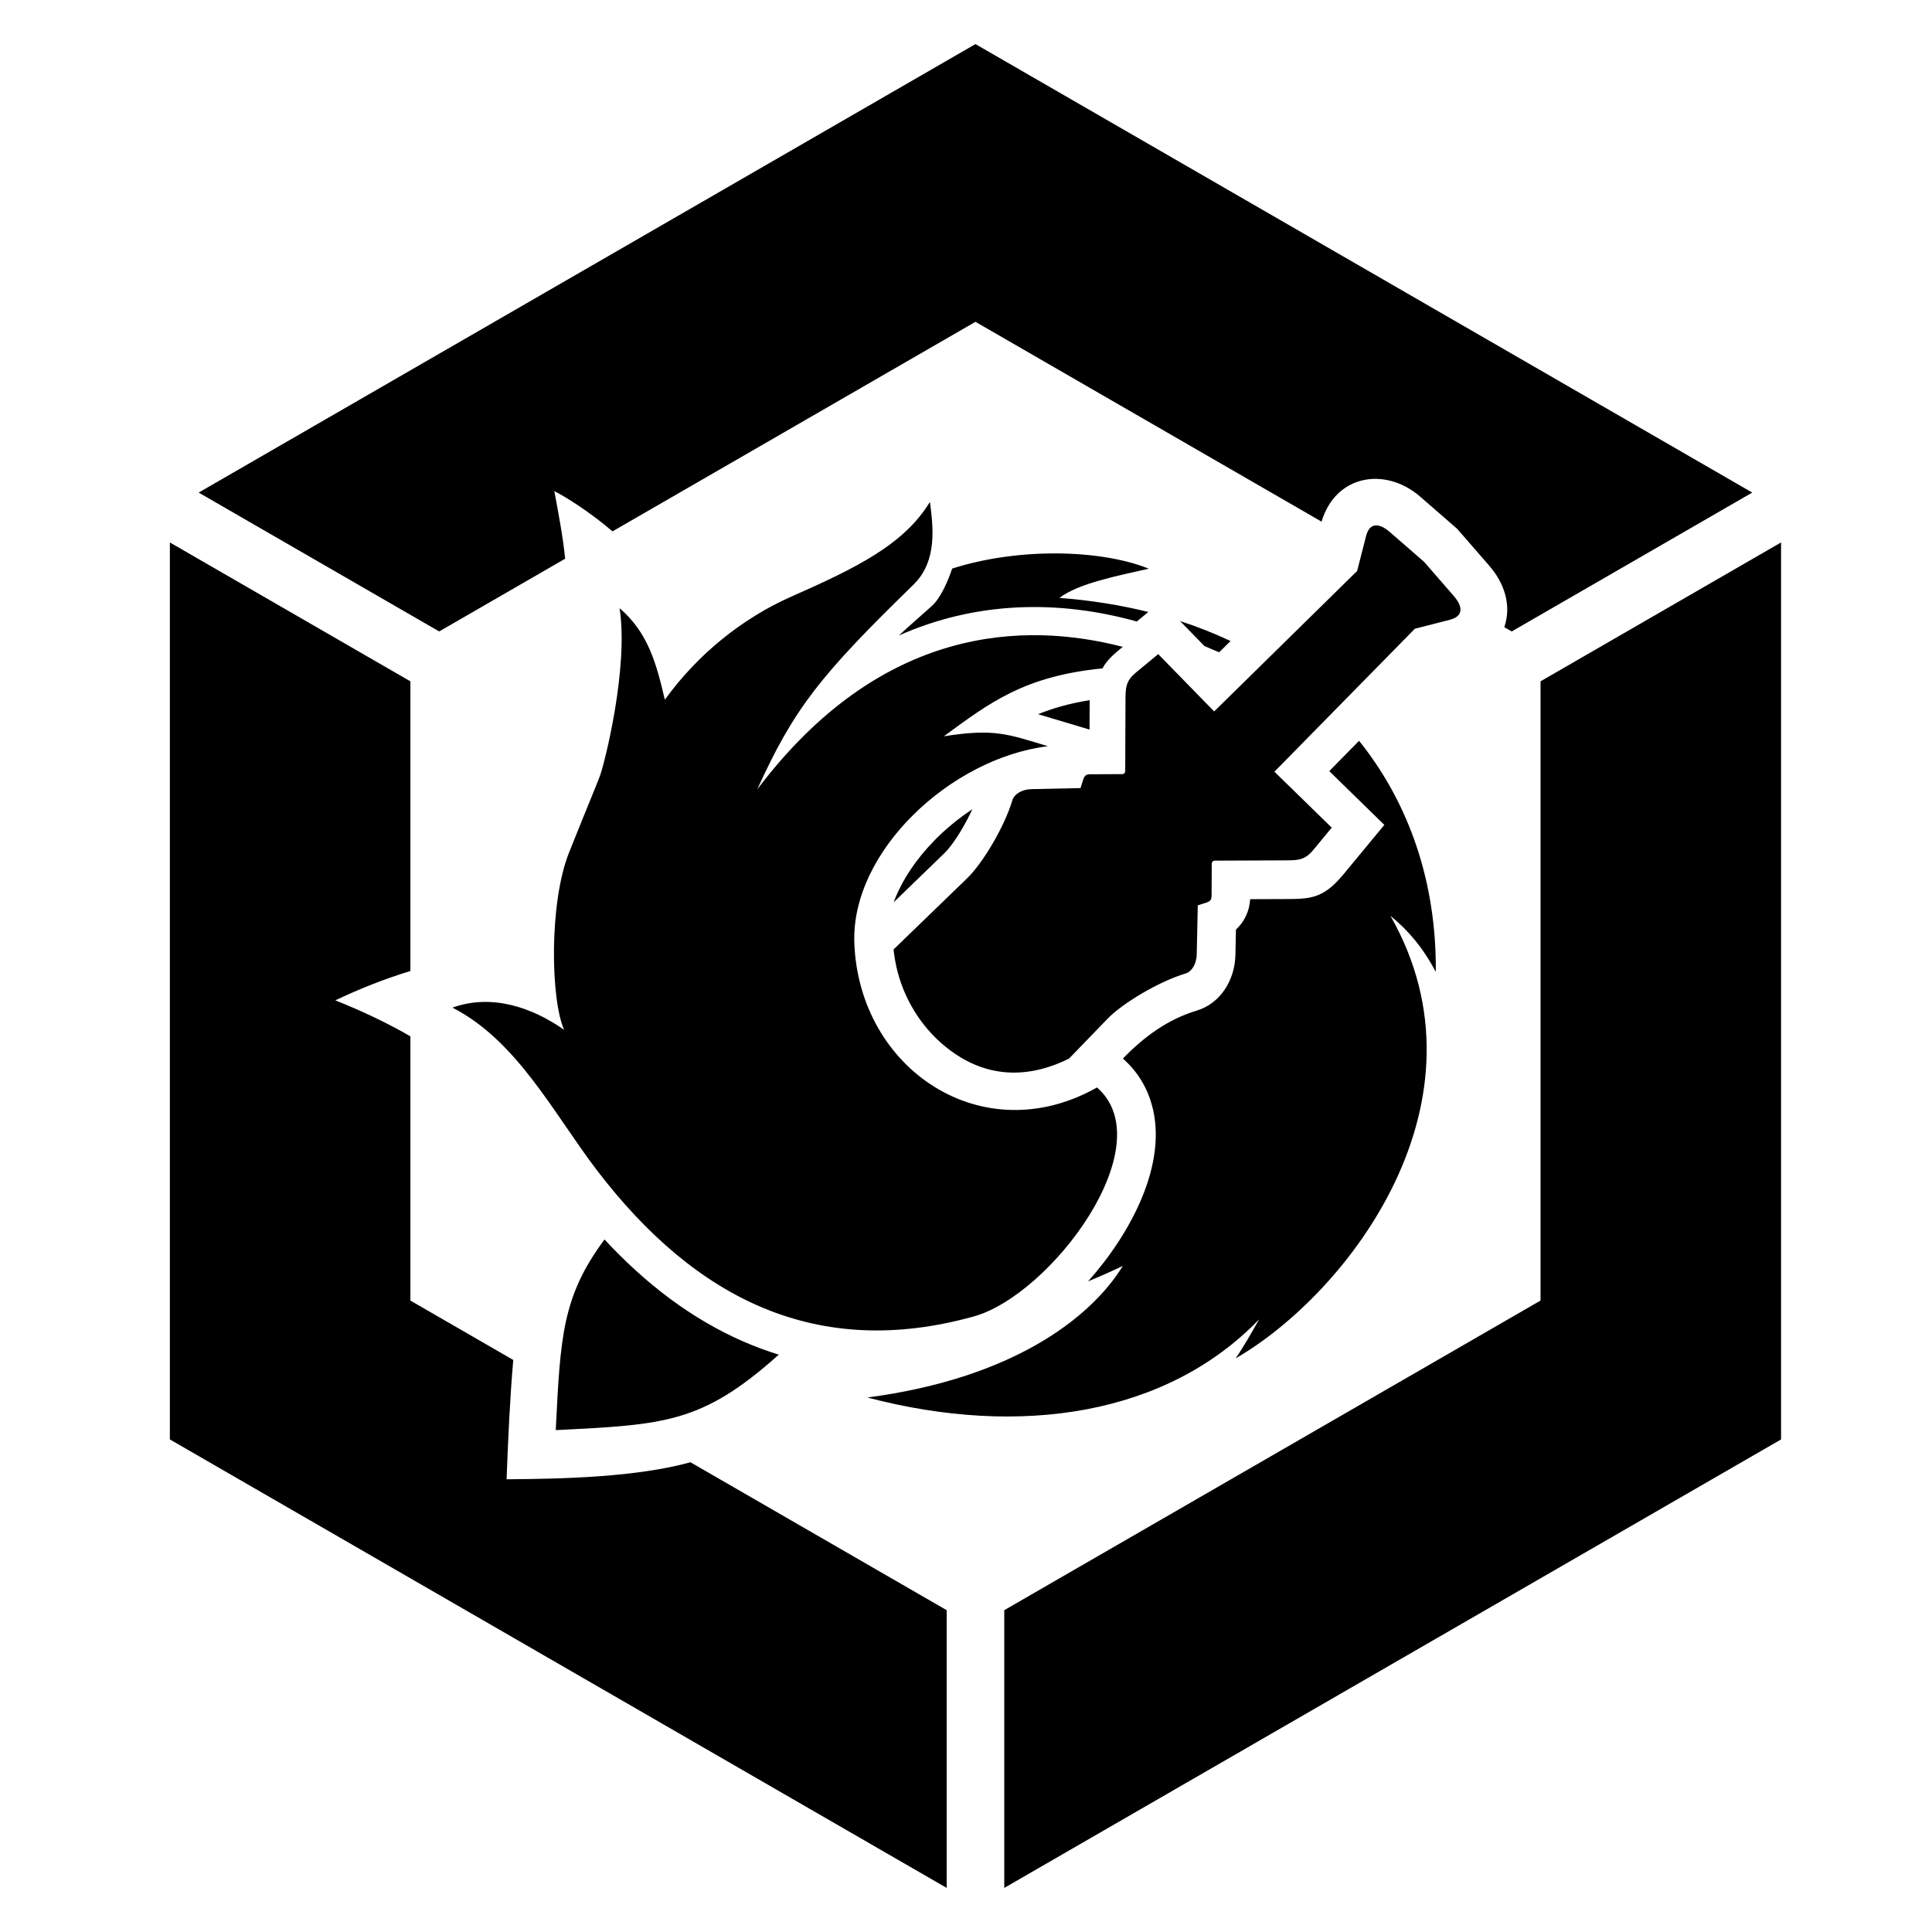
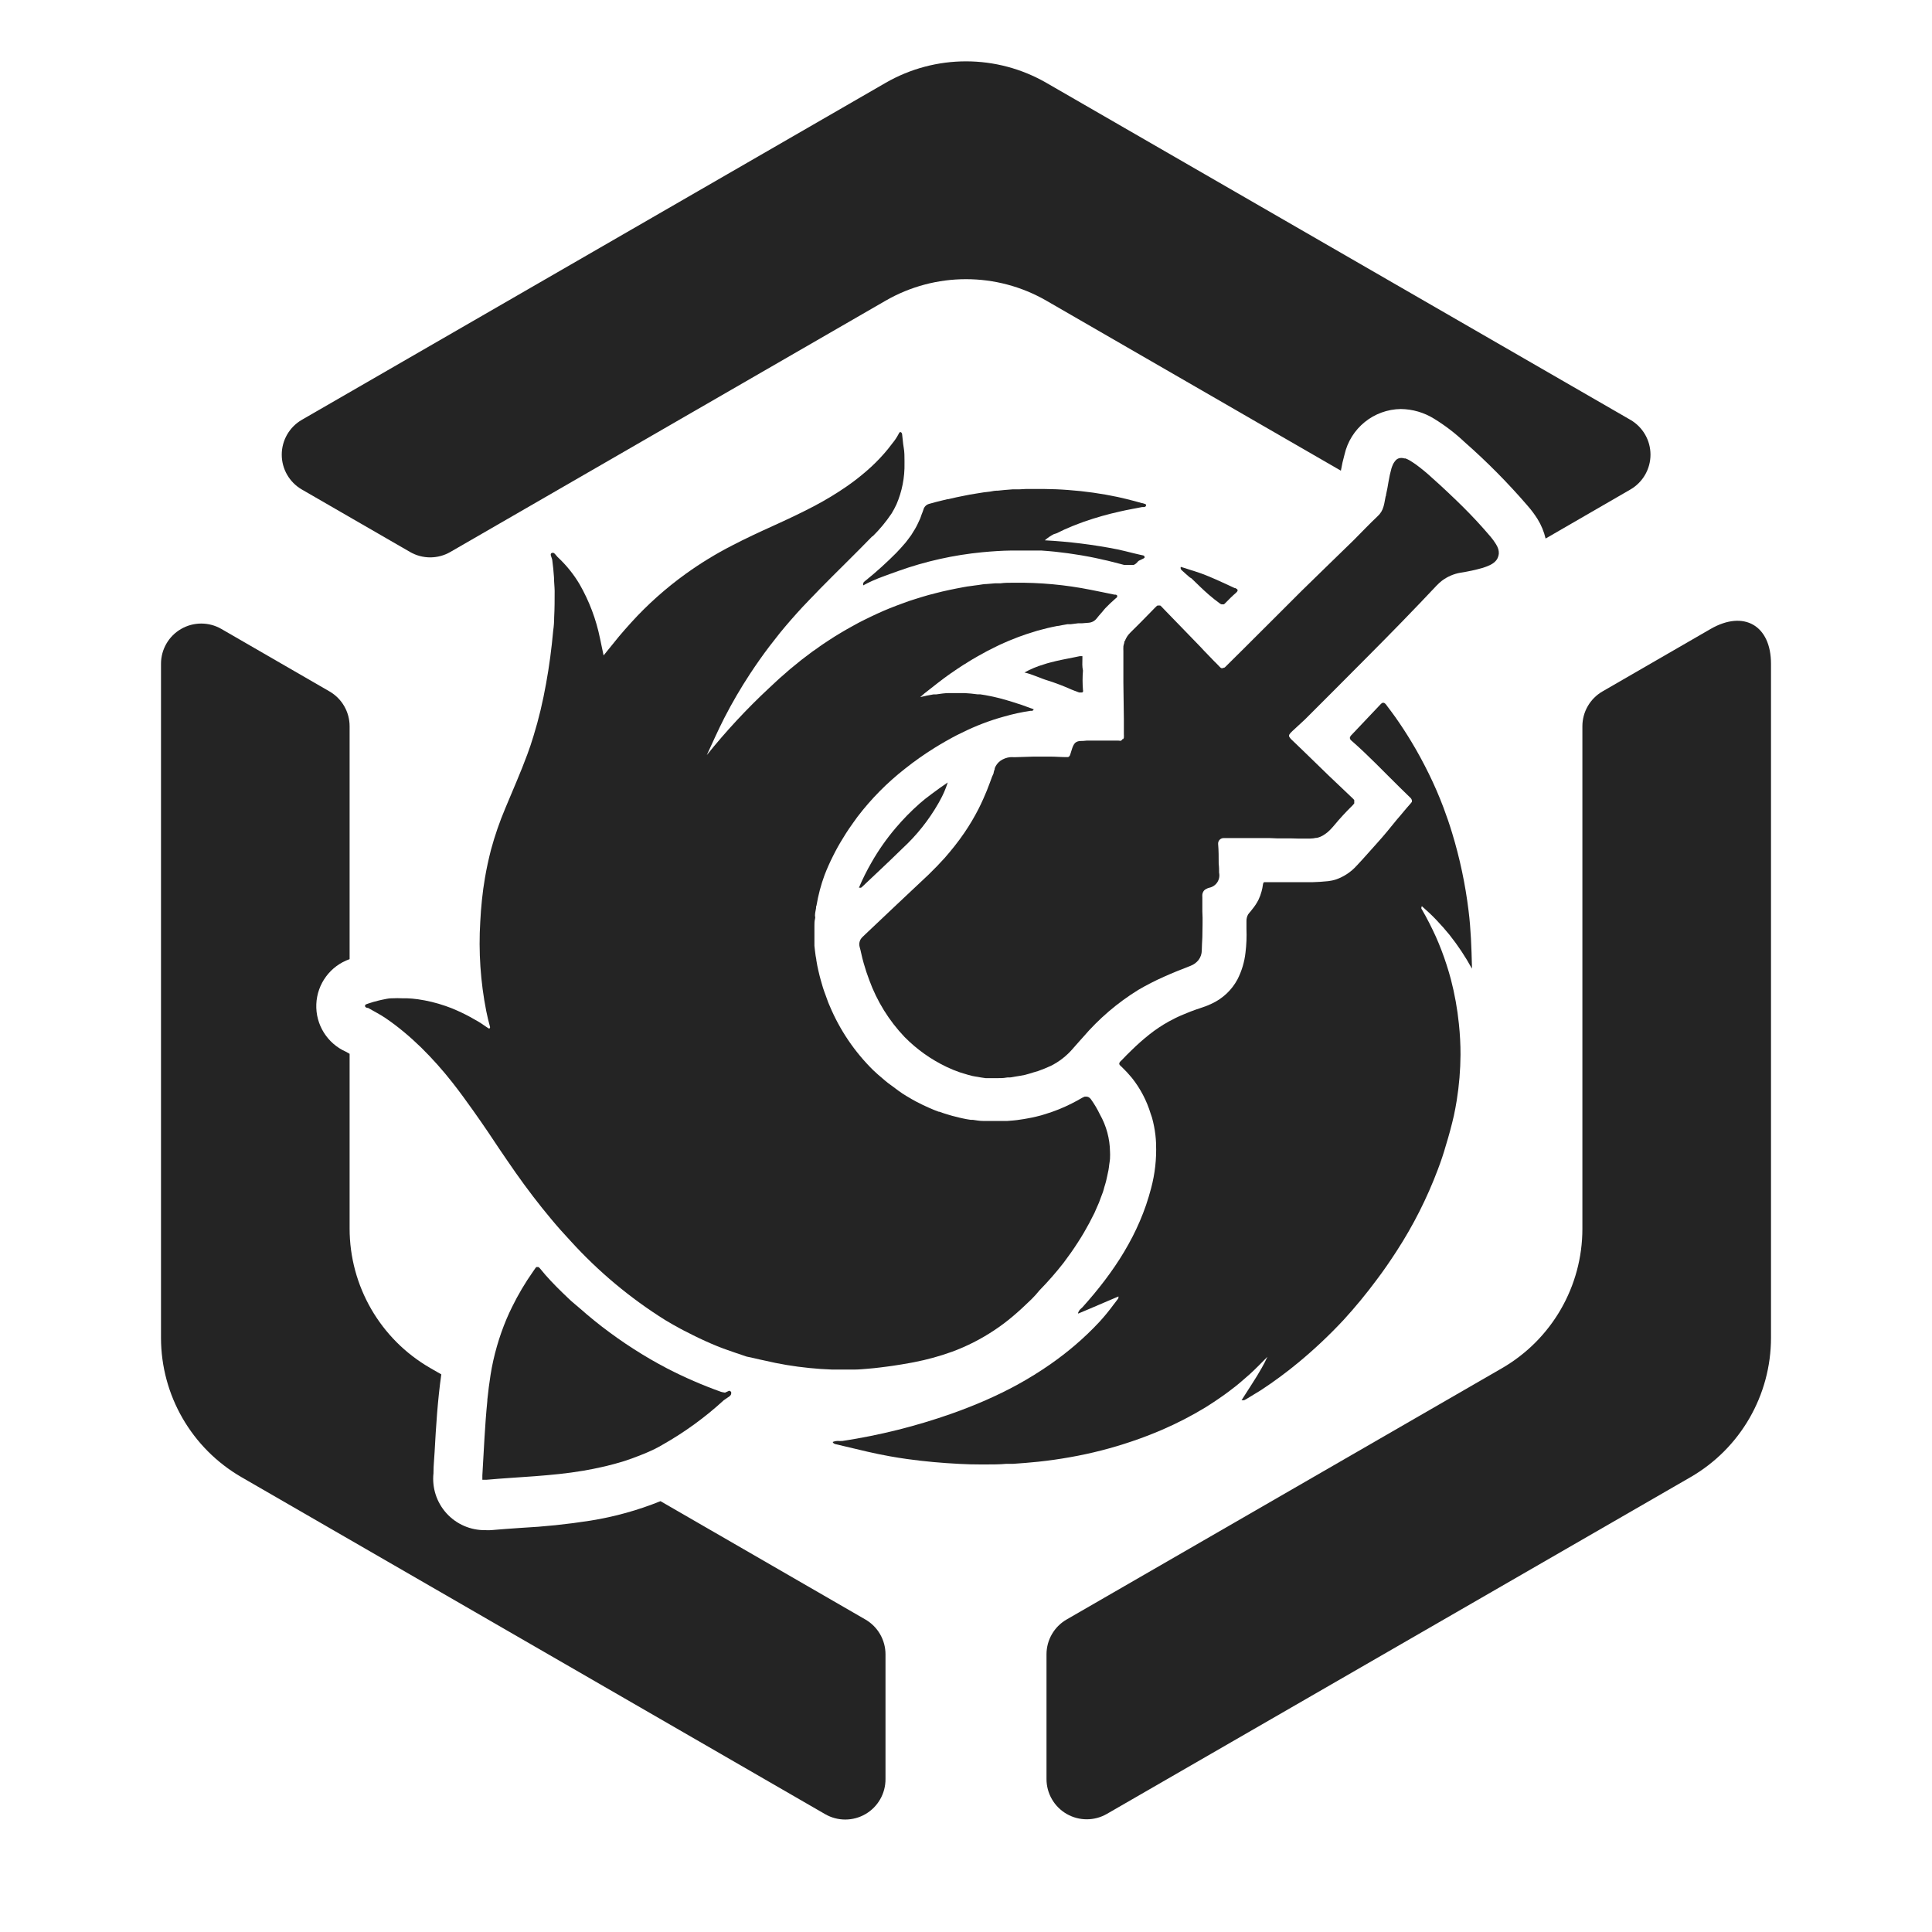
- <svg xmlns="http://www.w3.org/2000/svg" version="1.1" xml:space="preserve" width="256px" height="256px" viewBox="0 0 256 256">
+ <svg xmlns="http://www.w3.org/2000/svg" id="图层_1" data-name="图层 1" viewBox="0 0 240 240">
  <g>
-     <path class="fil0" d="M129.254 5.842l102.93 59.427 -31.87 18.4 -0.982 -0.566c0.994,-2.975 -0.028,-5.876 -2.019,-8.167l-4.238 -4.874 -4.875 -4.238c-4.609,-4.007 -11.22,-2.951 -13.087,3.295l-45.859 -26.476 -48.092 27.766c-3.008,-2.576 -6.243,-4.596 -7.711,-5.336 0.556,3.007 1.122,5.906 1.436,8.959l-16.692 9.637 -31.87 -18.4 102.929 -59.427zm106.746 66.036l0 118.854 -102.929 59.426 0 -36.801 71.059 -41.026 0 -82.052 31.87 -18.401zm-110.561 178.28l-102.93 -59.426 0 -118.854 31.87 18.401 0 38.385c-3.301,1.009 -6.634,2.304 -9.941,3.888 3.476,1.394 6.816,2.952 9.941,4.768l0 35.011 13.63 7.87c-0.448,5.196 -0.681,10.447 -0.884,15.81 7.698,-0.047 17.263,-0.298 24.365,-2.254l33.949 19.6 0 36.801zm-51.799 -60.661c0.616,-12.288 0.824,-17.667 6.46,-25.262 5.453,5.878 11.556,10.552 18.453,13.546 1.514,0.657 3.062,1.231 4.644,1.718 -10.202,9.114 -15.093,9.273 -29.557,9.998zm55.206 -82.269c-1.804,1.186 -3.492,2.571 -4.996,4.101 -2.432,2.476 -4.35,5.302 -5.436,8.228l6.691 -6.474c1.381,-1.335 2.902,-4.048 3.741,-5.855zm15.54 -14.454c-2.664,0.429 -4.875,1.064 -6.833,1.861 2.112,0.623 4.007,1.195 6.817,2.037 0.006,-1.3 0.011,-2.599 0.016,-3.898zm15.213 -7.165l1.942 0.821 1.516 -1.49c-2.118,-1 -4.351,-1.885 -6.694,-2.647l3.236 3.316zm-7.44 -4.519c-3.687,-0.918 -7.615,-1.549 -11.775,-1.863 2.509,-1.954 8.004,-2.992 11.839,-3.871 -6.24,-2.525 -17.137,-2.863 -26.058,-0.017 -0.495,1.506 -1.483,3.868 -2.685,4.952 -1.586,1.43 -3.063,2.694 -4.373,3.915 10.1,-4.479 20.923,-4.799 31.527,-1.855l1.525 -1.261zm-70.059 -0.501c1.213,7.898 -1.998,20.612 -2.61,22.231 -0.613,1.618 -1.421,3.479 -4.084,10.137 -2.664,6.658 -2.451,19.463 -0.66,23.5 -4.342,-3.055 -9.693,-4.784 -14.795,-2.94 8.582,4.379 13.448,14.094 19.147,21.551 13.089,17.129 29.219,25.133 49.926,19.37 10.231,-2.847 25.104,-22.701 16.335,-30.342 -15.181,8.569 -31.513,-2.404 -32.155,-19.114 -0.467,-12.171 12.786,-24.526 25.65,-26.107 -5.249,-1.572 -7.043,-2.387 -13.788,-1.313 6.068,-4.449 10.642,-7.967 21.017,-8.998 0.637,-1.192 1.667,-2.01 2.687,-2.853 -12.985,-3.363 -31.961,-2.924 -48.429,18.886 4.904,-10.82 8.443,-15.182 20.698,-27.127 3.233,-3.151 2.587,-7.771 2.183,-10.966 -3.448,5.663 -9.754,8.745 -18.349,12.542 -6.518,2.879 -12.428,7.647 -16.78,13.669 -1.091,-4.665 -2.175,-8.865 -5.993,-12.126zm62.075 89.198c1.551,-0.64 3.084,-1.321 4.608,-2.046 -4.35,7.066 -14.86,14.943 -33.852,17.435 20.304,5.345 39.698,2.31 51.914,-10.359 -0.979,1.719 -1.998,3.546 -3.118,5.174 14.984,-8.658 34.487,-34.111 20.514,-58.638 2.36,1.92 4.335,4.253 6.008,7.432 0.11,-11.661 -3.429,-22.244 -10.167,-30.625l-3.947 4.018 7.299 7.124 -5.446 6.584c-2.667,3.225 -4.416,3.231 -7.72,3.242l-4.616 0.018c-0.087,1.544 -0.742,2.979 -1.882,4.027l-0.072 3.376c-0.069,3.225 -1.915,6.394 -5.122,7.359l0.001 0.005c-3.864,1.15 -7.022,3.497 -9.786,6.353 1.943,1.713 3.186,3.805 3.841,6.157 1.06,3.809 0.418,8.087 -1.322,12.281 -1.663,4.008 -4.251,7.851 -7.135,11.083zm-25.774 -43.979l9.782 -9.463c1.993,-1.929 4.901,-6.745 5.964,-10.318 0.226,-0.761 1.197,-1.434 2.541,-1.463l6.485 -0.139 0.357 -1.122c0.196,-0.616 0.459,-0.706 1.011,-0.709l4.176 -0.02c0.213,-0.001 0.378,-0.187 0.379,-0.39l0.037 -9.184c0.007,-1.797 -0.026,-2.719 1.393,-3.893l2.944 -2.433 7.412 7.594 18.945 -18.61 1.185 -4.634c0.463,-1.81 1.741,-1.749 3.146,-0.528l4.538 3.945 3.945 4.538c1.22,1.405 1.282,2.683 -0.528,3.146l-4.634 1.185 -18.611 18.945 7.595 7.412 -2.434 2.943c-1.173,1.42 -2.096,1.387 -3.892,1.394l-9.184 0.037c-0.203,0 -0.389,0.166 -0.39,0.379l-0.02 4.176c-0.003,0.552 -0.093,0.815 -0.709,1.011l-1.122 0.358 -0.139 6.484c-0.029,1.344 -0.703,2.315 -1.463,2.541 -3.573,1.063 -8.389,3.971 -10.318,5.964l-5.142 5.316c-5.88,2.918 -11.824,2.547 -17.096,-2.205 -3.029,-2.731 -5.197,-6.561 -5.943,-10.779 -0.091,-0.512 -0.161,-1.005 -0.21,-1.478z" />
+     <path d="M107.5,201.18l-25.45-14.7a40.18,40.18,0,0,1-8.71,2.42,83.87,83.87,0,0,1-8.65.9c-1.28.09-2.49.17-3.7.28a5.92,5.92,0,0,1-.7,0A6.38,6.38,0,0,1,53.85,183a.62.62,0,0,1,0-.13c0-.84.1-1.68.14-2.52.17-3.13.37-6.36.83-9.62l-1.39-.8a20,20,0,0,1-10-17.32V130.91l-.46-.26a6.19,6.19,0,0,1,.46-11.5V90.22a5,5,0,0,0-2.5-4.33L27.5,78.13A5,5,0,0,0,20,82.46v83.72A20,20,0,0,0,30,183.5l72.5,41.86A5,5,0,0,0,110,221V205.51A5,5,0,0,0,107.5,201.18Z" style="fill: #242424" />
+     <path d="M212.5,78.13l-13.43,7.76a5,5,0,0,0-2.5,4.33v62.43a20,20,0,0,1-10,17.32L132.5,201.18a5,5,0,0,0-2.5,4.33V221a5,5,0,0,0,7.5,4.33L210,183.5a20,20,0,0,0,10-17.32V82.46C220,77.7,216.63,75.75,212.5,78.13Z" style="fill: #242424" />
+     <path d="M37.5,60.81l13.44,7.76a5,5,0,0,0,5,0L110,37.36a20,20,0,0,1,20,0l36.57,21.11a19.2,19.2,0,0,1,.45-2,7.27,7.27,0,0,1,7-5.66,8,8,0,0,1,4.12,1.2,23.13,23.13,0,0,1,3.79,2.9,80.27,80.27,0,0,1,7.82,7.9A12.88,12.88,0,0,1,191,64.48a8.11,8.11,0,0,1,1,2.42l10.53-6.09a5,5,0,0,0,0-8.66L130,10.3a20,20,0,0,0-20,0L37.5,52.15A5,5,0,0,0,37.5,60.81Z" style="fill: #242424" />
+     <path d="M94.93,169a42.39,42.39,0,0,0,5.63.94c.92.09,1.84.16,2.77.19h1.1l.8,0c.32,0,.64,0,1,0,.48,0,1-.06,1.44-.09l.89-.08c.52-.05,1-.12,1.57-.19l.74-.1c.76-.11,1.52-.24,2.29-.38h0l.37-.07a31.23,31.23,0,0,0,4.76-1.31,25.05,25.05,0,0,0,5.16-2.62,24.22,24.22,0,0,0,2.4-1.8c.79-.67,1.54-1.37,2.28-2.09.36-.35.7-.74,1-1.11a40.46,40.46,0,0,0,3-3.43c.61-.81,1.2-1.64,1.75-2.5.26-.4.51-.8.75-1.21.08-.13.15-.26.22-.39.16-.28.32-.56.47-.84s.16-.32.24-.47.27-.52.4-.78l.23-.53c.11-.25.23-.5.33-.75s.14-.38.21-.57.19-.49.28-.74.11-.4.17-.6.16-.5.22-.75.09-.42.14-.63.11-.5.16-.75.06-.44.09-.66.08-.5.1-.76c0,0,0-.08,0-.12a5.79,5.79,0,0,0,0-.72,9.69,9.69,0,0,0-1.26-4.66,12.49,12.49,0,0,0-1.12-1.89l-.05-.06a.92.92,0,0,0-.22-.18,0,0,0,0,1,0,0,.63.63,0,0,0-.26-.07.44.44,0,0,0-.16,0h-.09l-.26.12h0c-.45.26-.9.51-1.36.74a20.11,20.11,0,0,1-3.27,1.31c-.35.11-.71.22-1.08.3h0c-.4.1-.81.18-1.21.25l-.4.07-.81.12-.47.05-.74.06-.49,0-.71,0h-.46c-.32,0-.65,0-1,0h-.34c-.43,0-.86-.08-1.28-.14l-.26,0q-.51-.07-1-.18l-.4-.09-.91-.23-.38-.11c-.41-.12-.82-.25-1.23-.4l-.07,0c-.39-.14-.77-.3-1.16-.47l-.37-.17q-.44-.19-.87-.42l-.38-.19c-.34-.18-.67-.37-1-.57l-.19-.11c-.35-.21-.7-.43-1-.66-.15-.1-.28-.22-.43-.32s-.59-.43-.88-.65-.43-.35-.64-.53c-.41-.34-.81-.69-1.19-1.05l0,0a24.5,24.5,0,0,1-5.42-8c-.06-.15-.13-.28-.18-.42-.12-.31-.23-.63-.34-.94s-.23-.6-.32-.91l-.12-.41-.15-.52-.15-.56c-.06-.22-.11-.45-.16-.67l-.12-.56-.12-.68c0-.19-.07-.37-.09-.56s-.06-.46-.09-.69l-.06-.55c0-.24,0-.48,0-.71l0-.54c0-.25,0-.5,0-.75s0-.25,0-.38h0v-.11c0-.28,0-.56.07-.83s0-.29,0-.43c0-.3.08-.61.13-.91,0-.12,0-.24.06-.35a20.93,20.93,0,0,1,1-3.78c.31-.8.66-1.59,1.05-2.36a25.26,25.26,0,0,1,1.27-2.27c.22-.37.46-.74.7-1.1.35-.52.71-1,1.08-1.52a33,33,0,0,1,5.87-5.94,38.47,38.47,0,0,1,3.7-2.61c.92-.57,1.86-1.11,2.81-1.6h0l.6-.29a28.78,28.78,0,0,1,5.23-2A25.64,25.64,0,0,1,128,88.3a1,1,0,0,0,.24,0l.1-.07a.27.27,0,0,0,.07-.12h0l-1.51-.55-.41-.13c-.45-.15-.89-.29-1.34-.42l-.23-.07c-.51-.15-1-.27-1.53-.39l-.39-.08c-.42-.09-.84-.16-1.25-.22h0l-.34,0q-.78-.11-1.56-.15h-.34l-.73,0-.64,0h-.28c-.52,0-1,.08-1.57.16l-.33,0c-.55.09-1.09.2-1.65.34a12.92,12.92,0,0,1,1.1-.91l1.11-.87c1-.79,2.1-1.54,3.18-2.24l.19-.11c.3-.19.59-.38.9-.56l.71-.41c.75-.43,1.52-.84,2.3-1.21l.35-.17.6-.27.55-.24.43-.17.75-.3c.66-.25,1.33-.47,2-.67l.38-.12.46-.12.77-.2.57-.13.68-.14c.22,0,.43-.08.65-.11l.63-.11.41,0,.88-.11H134l.37,0,.86-.07a1.39,1.39,0,0,0,1-.53,0,0,0,0,1,0,0c.18-.24.38-.46.58-.69l.14-.16v0c.12-.14.23-.29.36-.43q.59-.61,1.23-1.17l.17-.14a.2.2,0,0,0,.07-.2h0s0,0,0-.06a.27.27,0,0,0-.2-.11h-.13l-1.51-.31-1.44-.29h0a45.58,45.58,0,0,0-9.53-.88h-.11c-.53,0-1.06,0-1.58.07l-.65,0-1.08.09c-.32,0-.65.07-1,.12s-.59.07-.89.12l-.53.07-.5.09-.84.16-.83.17-.9.2-.8.2-.89.23-.79.23-.87.27-.78.25-.85.31-.76.28-.84.33-.74.31-.83.37-.72.34-.82.4-.71.36-.8.44-.68.38-.31.18h0c-.17.09-.33.19-.49.29l-.66.4-.79.51-.65.43c-.26.17-.52.36-.78.55l-.62.43-.79.6-.58.44-.82.67-.53.43-.88.77-.44.38q-.65.59-1.29,1.2A78.83,78.83,0,0,0,87.8,93.8c.72-1.54,1.4-3.1,2.18-4.62a59.56,59.56,0,0,1,3.19-5.47c.77-1.17,1.57-2.31,2.42-3.43.43-.56.86-1.11,1.3-1.66.89-1.09,1.82-2.15,2.78-3.19.56-.6,1.14-1.19,1.71-1.78l.44-.46c2.16-2.2,4.38-4.34,6.53-6.56l0,0,.05,0a18.32,18.32,0,0,0,2.36-2.85,10.9,10.9,0,0,0,.6-1.12,12.26,12.26,0,0,0,1-5.12c0-.1,0-.2,0-.3,0-.55,0-1.1-.1-1.65s-.12-1.11-.2-1.67a.33.33,0,0,0-.16-.24h-.06a.14.14,0,0,0-.12.06l0,0a.83.83,0,0,0-.07.13,6.63,6.63,0,0,1-.81,1.22c-.32.43-.65.84-1,1.24a22,22,0,0,1-2.22,2.2,28.12,28.12,0,0,1-2.45,1.9,39.8,39.8,0,0,1-4,2.42c-1.67.88-3.38,1.68-5.1,2.46s-3.43,1.57-5.1,2.44a45,45,0,0,0-5.82,3.56,43.3,43.3,0,0,0-3.51,2.82,42.11,42.11,0,0,0-3.22,3.19c-.52.56-1,1.13-1.51,1.72l-1.93,2.38c-.09-.45-.18-.87-.27-1.28s-.11-.58-.18-.86a22.54,22.54,0,0,0-2.53-6.7,15.11,15.11,0,0,0-2.74-3.39,2,2,0,0,1-.18-.21l-.13-.15-.07-.07-.11-.08-.07,0-.06,0-.09,0a.35.35,0,0,0-.09.07c-.11.14,0,.35.07.56a1.19,1.19,0,0,1,.07.23c.1.74.17,1.47.22,2.2,0,.55.07,1.1.08,1.65,0,1.1,0,2.2-.06,3.3q0,.83-.12,1.65c-.2,2.22-.49,4.43-.89,6.61-.2,1.1-.42,2.18-.68,3.27s-.55,2.15-.88,3.22c-.23.77-.49,1.54-.77,2.29-.83,2.26-1.82,4.47-2.74,6.7A40.54,40.54,0,0,0,61,105.53c-.3,1.17-.56,2.35-.76,3.54-.15.89-.28,1.79-.37,2.7s-.17,1.81-.21,2.73a43.72,43.72,0,0,0,.75,11.13c.13.64.28,1.28.46,1.92a.24.24,0,0,1,0,.12h0a.17.17,0,0,1-.11.11l-.25-.15c-.51-.36-1-.69-1.58-1a21.28,21.28,0,0,0-2.18-1.11c-.47-.21-.94-.4-1.42-.56a18.47,18.47,0,0,0-3.43-.83,13.26,13.26,0,0,0-1.39-.12h-.6a10,10,0,0,0-1.1,0h-.14c-.42,0-.83.11-1.24.19l-.35.08a13.71,13.71,0,0,0-1.35.39h0a2.5,2.5,0,0,0-.25.09.16.16,0,0,0-.09.07.22.22,0,0,0-.05.12c0,.15.13.2.25.25a.33.33,0,0,1,.12,0l1.09.61c.36.2.72.41,1.06.64a29,29,0,0,1,2.33,1.76c.75.62,1.46,1.27,2.15,1.94a45.74,45.74,0,0,1,3.87,4.34c.89,1.13,1.73,2.29,2.56,3.46.62.88,1.24,1.76,1.84,2.65.47.69.93,1.39,1.39,2.08.68,1,1.36,2,2.06,3,1.41,2,2.87,3.92,4.43,5.78h0c.77.93,1.58,1.83,2.4,2.71A56,56,0,0,0,82.66,164c.63.38,1.27.74,1.92,1.09.24.14.49.25.74.38,1,.52,2,1,3,1.43.51.22,1,.42,1.53.62,1,.36,1.92.67,2.9,1C93.5,168.66,94.21,168.86,94.93,169Z" style="fill: #242424" />
+     <path d="M140.61,179.05c1.25-.42,2.49-.9,3.71-1.42a44.16,44.16,0,0,0,5.43-2.8c.57-.36,1.14-.73,1.69-1.11s.89-.62,1.32-.95,1-.76,1.45-1.16.72-.61,1.07-.93.73-.69,1.09-1.05l1.07-1.08a15.15,15.15,0,0,1-.71,1.39c-.76,1.35-1.65,2.64-2.5,4h0l.22,0,.1,0a4,4,0,0,0,.45-.25c.56-.33,1.1-.68,1.64-1a52.3,52.3,0,0,0,4.66-3.44,59.75,59.75,0,0,0,5.62-5.3A62.52,62.52,0,0,0,171,159c.88-1.16,1.7-2.36,2.49-3.58a52.61,52.61,0,0,0,5.12-10.13c.38-1,.72-2,1-3q.57-1.84,1-3.72c.13-.62.25-1.24.35-1.87a37.18,37.18,0,0,0,.47-5.67,35.23,35.23,0,0,0-.2-3.83,36.84,36.84,0,0,0-1-5.56c-.16-.6-.34-1.2-.53-1.79a34.69,34.69,0,0,0-1.34-3.51c-.52-1.14-1.09-2.27-1.73-3.37a.47.47,0,0,0-.06-.09l0-.09a.28.28,0,0,1,0-.09.25.25,0,0,1,.07-.12c.63.55,1.23,1.11,1.8,1.71s1.11,1.21,1.63,1.85a29.29,29.29,0,0,1,2.78,4.19h0a1.55,1.55,0,0,1,0-.15.9.9,0,0,0,0-.16.08.08,0,0,0,0,0c-.06-2.3-.13-4.6-.42-6.89a56.68,56.68,0,0,0-2.05-9.68c-.32-1.06-.68-2.1-1.07-3.14-.54-1.43-1.15-2.84-1.82-4.2s-1.39-2.7-2.18-4q-.94-1.56-2-3.06c-.32-.45-.66-.9-1-1.35h0l-.09-.13c-.15-.19-.26-.27-.37-.27a.26.26,0,0,0-.1,0,.75.75,0,0,0-.25.19q-1.8,1.92-3.61,3.81a.72.72,0,0,0-.21.36.5.5,0,0,0,.22.36c2.1,1.83,4,3.85,6,5.81l1.27,1.24a.63.63,0,0,1,.22.35.42.42,0,0,1,0,.18,1,1,0,0,1-.15.2c-.3.33-.58.68-.86,1-.08.1-.16.18-.23.28l-.64.75c-.81,1-1.62,2-2.45,2.91s-1.67,1.9-2.55,2.82a6.18,6.18,0,0,1-2.52,1.68,4.92,4.92,0,0,1-1,.22c-.66.07-1.33.11-2,.13h-.47q-1,0-2,0c-.52,0-1,0-1.57,0l-1.56,0h-.22a.31.31,0,0,0-.1,0l-.06,0a.61.61,0,0,0-.07.1s0,0,0,0a.7.7,0,0,0-.06.23,5.39,5.39,0,0,1-.16.8,5.61,5.61,0,0,1-.39,1.06,6.22,6.22,0,0,1-.77,1.17c-.11.14-.21.28-.34.42a1.81,1.81,0,0,0-.18.23,1.65,1.65,0,0,0-.2.81c0,.32,0,.64,0,1a17.84,17.84,0,0,1-.12,2.92,9.62,9.62,0,0,1-1,3.34,6.93,6.93,0,0,1-3.18,3,8.91,8.91,0,0,1-1.17.47c-.5.16-1,.34-1.48.52l-.93.38a16.75,16.75,0,0,0-1.76.85,17.87,17.87,0,0,0-2.44,1.63,28.37,28.37,0,0,0-2.18,1.93c-.42.4-.83.82-1.23,1.24l-.15.14c-.17.18-.19.3-.14.41a.79.79,0,0,0,.12.15l.17.15h0a16.11,16.11,0,0,1,1.26,1.36,13.35,13.35,0,0,1,2.33,4.45c.05.16.11.3.16.46.1.36.19.73.26,1.1a13.67,13.67,0,0,1,.25,2.1.41.41,0,0,1,0,.11,18.54,18.54,0,0,1-.61,5.47q-.28,1.06-.63,2.1a30.08,30.08,0,0,1-1.69,3.95,34.84,34.84,0,0,1-2.19,3.67c-.4.59-.82,1.17-1.25,1.74-.87,1.15-1.8,2.26-2.77,3.34-.1.1-.22.19-.32.3a1.15,1.15,0,0,0-.22.38s0,.06,0,.11l1.24-.52h0l2.34-1,1.43-.61a.44.44,0,0,1,0,.15.38.38,0,0,1-.1.2l-.07.09c-.14.2-.3.39-.45.59a26.39,26.39,0,0,1-1.71,2.09,37.33,37.33,0,0,1-3.14,3c-.94.8-1.92,1.55-2.93,2.26a45.42,45.42,0,0,1-4.17,2.59c-1.26.69-2.56,1.32-3.9,1.91s-2.84,1.18-4.29,1.69A74.39,74.39,0,0,1,104.66,179a5.74,5.74,0,0,1-.6,0,1.57,1.57,0,0,0-.62.13.41.41,0,0,0,.27.24.61.61,0,0,0,.18.05h0l3.85.91c.94.22,1.89.41,2.83.58.72.13,1.43.24,2.14.34,2.15.3,4.31.49,6.47.6h0c.88.05,1.76.07,2.64.07h.62c.86,0,1.73,0,2.6-.08l.85,0c1-.07,2.07-.15,3.1-.26,1.33-.14,2.64-.33,3.93-.56A51.33,51.33,0,0,0,140.61,179.05Z" style="fill: #242424" />
+     <path d="M162.11,89.37c2.59-2.6,5.2-5.19,7.78-7.8,2.9-2.91,5.77-5.85,8.58-8.84a5.88,5.88,0,0,1,.65-.59,5.37,5.37,0,0,1,2.32-1,21.91,21.91,0,0,0,2.76-.6,7.26,7.26,0,0,0,.88-.34,2.71,2.71,0,0,0,.38-.22,1.83,1.83,0,0,0,.53-.55,2.29,2.29,0,0,0,.1-.23,1.65,1.65,0,0,0,.1-.44,1.83,1.83,0,0,0-.07-.56,2.72,2.72,0,0,0-.27-.58,7.85,7.85,0,0,0-.67-.93c-.56-.66-1.13-1.3-1.71-1.93s-1.18-1.24-1.79-1.85-1.23-1.19-1.85-1.78-1.26-1.17-1.9-1.74a22.63,22.63,0,0,0-2.07-1.71c-.24-.17-.49-.33-.75-.49a3.82,3.82,0,0,0-.51-.24l-.14,0a1.06,1.06,0,0,0-.34-.06l-.08,0h0a.91.91,0,0,0-.37.08l0,0a1,1,0,0,0-.28.2l-.08.1a1.85,1.85,0,0,0-.19.27s-.05.08-.07.13a4.36,4.36,0,0,0-.2.52,15.3,15.3,0,0,0-.36,1.63c-.09.54-.18,1.09-.31,1.63,0,.07,0,.14-.05.21-.05.28-.1.56-.16.84s-.07.3-.11.44a2.46,2.46,0,0,1-.72,1.18c-1.06,1-2,2-3,3-2.13,2.09-4.29,4.15-6.41,6.24l0,0c-.72.72-1.43,1.44-2.15,2.15q-2.56,2.55-5.12,5.11h0l-2.16,2.14a1,1,0,0,1-.2.18l-.06,0-.14.06-.12,0h-.06a.66.66,0,0,1-.2-.16h0c-.24-.26-.49-.5-.74-.75l-.73-.76c-.32-.32-.63-.65-.95-1l-4.45-4.59-.38-.4,0,0-.14-.12-.06,0a.28.28,0,0,0-.12,0h-.16a.89.89,0,0,0-.18.14l-.22.22-.41.42c-.85.87-1.69,1.73-2.56,2.58a3.23,3.23,0,0,0-.38.45l0,0a3.75,3.75,0,0,0-.24.44s0,.09-.07.14-.05.18-.08.28a2.6,2.6,0,0,0-.1.4s0,0,0,.08a3.88,3.88,0,0,0,0,.48c0,.36,0,.72,0,1.08,0,.95,0,1.91,0,2.86l.06,4.5h0c0,.64,0,1.29,0,1.94h0a1.69,1.69,0,0,1,0,.35.29.29,0,0,1,0,.08.61.61,0,0,1-.09.16l-.09,0A.31.31,0,0,1,139,92a.32.32,0,0,1-.14,0l-.24,0-1.24,0H135a6.78,6.78,0,0,1-.77.05h-.11c-.67.1-.8.43-1.14,1.58h0a1.13,1.13,0,0,1-.08.22h0a.53.53,0,0,1-.11.14l0,0-.11.06h-.27c-.63,0-1.26-.06-1.88-.06h-.72q-.72,0-1.44,0l-2.25.07h-.17a3.87,3.87,0,0,0-.48,0,2.64,2.64,0,0,0-1.17.43,2.05,2.05,0,0,0-.73.94s0,0,0,0a.45.45,0,0,0,0,.11,1.9,1.9,0,0,0-.12.36c0,.23-.17.44-.24.66s-.16.42-.23.63c-.25.68-.51,1.34-.81,2-.19.43-.39.85-.6,1.27a27.26,27.26,0,0,1-1.78,3c-.38.56-.78,1.1-1.2,1.63s-.81,1-1.24,1.49c-.59.65-1.2,1.29-1.84,1.91h0l-.17.17q-4,3.75-7.92,7.47h0l-.28.27h0a1.23,1.23,0,0,0-.36,1.2c.08.27.14.54.2.81.09.42.19.83.31,1.24.2.71.43,1.41.69,2.09a20.33,20.33,0,0,0,4.39,7.08,18.5,18.5,0,0,0,5.25,3.73,15.19,15.19,0,0,0,1.59.65l.52.16c.35.11.71.22,1.06.3s.43.07.64.11.64.12,1,.16l.69,0c.3,0,.6,0,.9,0s.63,0,.94-.06.47,0,.7-.05.66-.11,1-.17l.65-.12c.37-.09.73-.21,1.09-.32l.55-.16c.53-.19,1.06-.4,1.6-.65h0a8.8,8.8,0,0,0,2.73-2.14h0l.05-.06h0l.75-.85.45-.5a29.29,29.29,0,0,1,6.87-5.88,31.75,31.75,0,0,1,3.18-1.63c1.09-.49,2.19-.93,3.31-1.36a2.33,2.33,0,0,0,1-.73,2,2,0,0,0,.4-1.19c0-.54.05-1.08.07-1.62,0-1.07.07-2.15,0-3.22,0-.54,0-1.08,0-1.62h0s0-.09,0-.13a2.16,2.16,0,0,1,0-.36.86.86,0,0,1,.13-.37.7.7,0,0,1,.16-.19,1,1,0,0,1,.23-.14,1.26,1.26,0,0,1,.33-.13,1.57,1.57,0,0,0,1.23-1.87c0-.36,0-.73-.05-1.1h0c0-.82,0-1.65-.07-2.47h0a.68.68,0,0,1,.7-.73h5.74c1.08.08,2.26,0,3.45.06.39,0,.79,0,1.19,0,.12,0,.24,0,.36,0a3.49,3.49,0,0,0,.74-.09l.11,0a3,3,0,0,0,.67-.26h0a4.89,4.89,0,0,0,.6-.41l.08-.07a5.3,5.3,0,0,0,.53-.53l.21-.24a32.51,32.51,0,0,1,2.32-2.52l.12-.14.09-.11a.56.56,0,0,0,0-.12s0-.06,0-.09a.35.35,0,0,0,0-.13.64.64,0,0,1,0-.07,1.28,1.28,0,0,0-.2-.22q-3-2.82-5.89-5.66l-1.58-1.52a1.72,1.72,0,0,1-.4-.46c-.09-.2,0-.35.38-.71Z" style="fill: #242424" />
+     <path d="M90.06,173l-.37-.07-.17-.05A54.6,54.6,0,0,1,82.89,170q-2.13-1.11-4.15-2.41c-1.35-.86-2.66-1.79-3.94-2.77-.64-.5-1.27-1-1.89-1.53s-1-.88-1.55-1.33-1-.92-1.5-1.39-1-1-1.43-1.45-.91-1-1.35-1.55a.89.89,0,0,0-.18-.17.07.07,0,0,0-.06,0,.12.12,0,0,0-.1,0,.16.16,0,0,0-.11,0s0,0,0,0a.77.77,0,0,0-.16.19h0c-.09.13-.17.26-.27.39h0a32.63,32.63,0,0,0-2.58,4.36c-.25.5-.48,1-.7,1.52a30.05,30.05,0,0,0-1.19,3.38,29.32,29.32,0,0,0-.79,3.54c-.16,1-.29,2.06-.4,3.09a.71.71,0,0,0,0,.14c-.31,3.06-.43,6.14-.62,9.26,0,0,0,0,0,0a.57.57,0,0,1,0,.12s0,.08,0,.13a.11.11,0,0,1,0,0v.15a.22.22,0,0,0,0,.08.43.43,0,0,0,0,0l0,.07,0,0,.06,0,.06,0,.1,0h.31c2-.18,4-.29,6-.44,1-.08,2-.16,3-.27s2-.24,3-.41l1.29-.24,1.43-.31,1.1-.28,1.25-.36c.7-.23,1.4-.48,2.09-.76l.71-.29c.67-.29,1.34-.6,2-1a41.35,41.35,0,0,0,7.58-5.51l.23-.16.25-.17c.27-.16.49-.34.45-.59h0a.31.31,0,0,0,0-.12.52.52,0,0,0-.24-.15Z" style="fill: #242424" />
+     <path d="M131.27,66.24c.63-.32,1.27-.61,1.91-.87.49-.2,1-.38,1.47-.56a39.41,39.41,0,0,1,4.52-1.28c.45-.11.9-.19,1.35-.28l1.35-.26.23,0a.4.4,0,0,0,.2-.07.2.2,0,0,0,.06-.11.25.25,0,0,0,0-.13.32.32,0,0,0-.2-.1l-.21-.07h0l-.07,0-.93-.26c-.7-.18-1.39-.36-2.09-.51a45.52,45.52,0,0,0-6.15-.87c-1-.08-2.07-.12-3.12-.13H129l-.68,0h-.82l-.94.05-.8,0-1,.08-.78.08q-.48,0-1,.12l-.77.09-1,.16-.73.12-1,.2-.69.14-1,.23h0l-.09,0-.58.14c-.56.13-1.13.28-1.69.44a1,1,0,0,0-.72.72c-.06.2-.14.39-.22.59s-.11.35-.18.51-.18.39-.27.58-.15.33-.24.48a6.59,6.59,0,0,1-.34.57c-.09.14-.17.29-.27.44s-.33.45-.5.67-.14.18-.21.27c-.37.44-.75.85-1.14,1.26a46.51,46.51,0,0,1-3.76,3.4,1.78,1.78,0,0,0-.26.22.31.31,0,0,0-.09.18.58.58,0,0,0,0,.24h0q.54-.3,1.08-.54c1.08-.49,2.19-.85,3.28-1.25a43.42,43.42,0,0,1,10.44-2.33c.59-.06,1.19-.1,1.78-.14s1.2-.06,1.8-.07c.44,0,.88,0,1.32,0l.76,0c.31,0,.61,0,.91,0l.76,0,.91.07.75.07.92.11.73.09.93.14.71.11,1,.18.65.13c.36.07.72.16,1.07.24l.56.12,1.57.4h0l.49.13h.07l.22,0,.25,0h.09l.16,0h.12l.11,0,.06,0,.11,0,.18-.11.09-.06a2.09,2.09,0,0,0,.25-.26.54.54,0,0,1,.23-.15c.09-.05.19-.08.27-.13a.93.93,0,0,1,.2-.1.41.41,0,0,0,.11-.07s0,0,0,0a.19.19,0,0,0,0-.15c0-.17-.27-.17-.43-.21l-.9-.21c-.68-.17-1.36-.34-2-.48a64.32,64.32,0,0,0-9.05-1.13,5.39,5.39,0,0,1,1.13-.77Z" style="fill: #242424" />
+     <path d="M114.26,99.8a29.17,29.17,0,0,0-3,3.06,27.94,27.94,0,0,0-3,4.28,28.52,28.52,0,0,0-1.56,3.13h.12a.25.25,0,0,0,.15,0l0,0a.39.39,0,0,0,.1-.08l2.12-2q1.47-1.38,2.91-2.79a23.5,23.5,0,0,0,4.47-5.61l.16-.29a11.77,11.77,0,0,0,1-2.3c-.68.46-1.33.93-2,1.43S114.75,99.37,114.26,99.8Z" style="fill: #242424" />
+     <path d="M134.46,81.81a1.15,1.15,0,0,0,0-.21.08.08,0,0,0,0,0,.19.19,0,0,0,0-.09l0,0a.23.23,0,0,0-.1,0h0l-.22,0h0l-.68.14c-1,.2-2,.38-3,.65q-.41.1-.81.24a11.7,11.7,0,0,0-2.39,1c1,.22,1.94.71,2.91,1a26.83,26.83,0,0,1,2.91,1.11l.43.17.54.2.15,0,0,0h.22a.21.21,0,0,0,.11-.08v0a.32.32,0,0,0,0-.23,14.79,14.79,0,0,1,0-2.4C134.42,82.8,134.45,82.3,134.46,81.81Z" style="fill: #242424" />
+     <path d="M148,71.84c.72.7,1.43,1.4,2.19,2.06.43.37.88.73,1.35,1.07a.75.75,0,0,0,.2.1h0a.22.22,0,0,0,.11,0l.12,0,.06,0a.7.7,0,0,0,.17-.14h0c.43-.44.86-.88,1.33-1.28.24-.21.27-.35.13-.47l-.21-.13-.08,0q-.78-.37-1.56-.72c-1.1-.5-2.22-1-3.38-1.36l-.39-.12-.25-.08c-.37-.12-.73-.25-1.11-.35a.38.38,0,0,0,.11.41c.33.29.64.59,1,.89Z" style="fill: #242424" />
  </g>
</svg>
